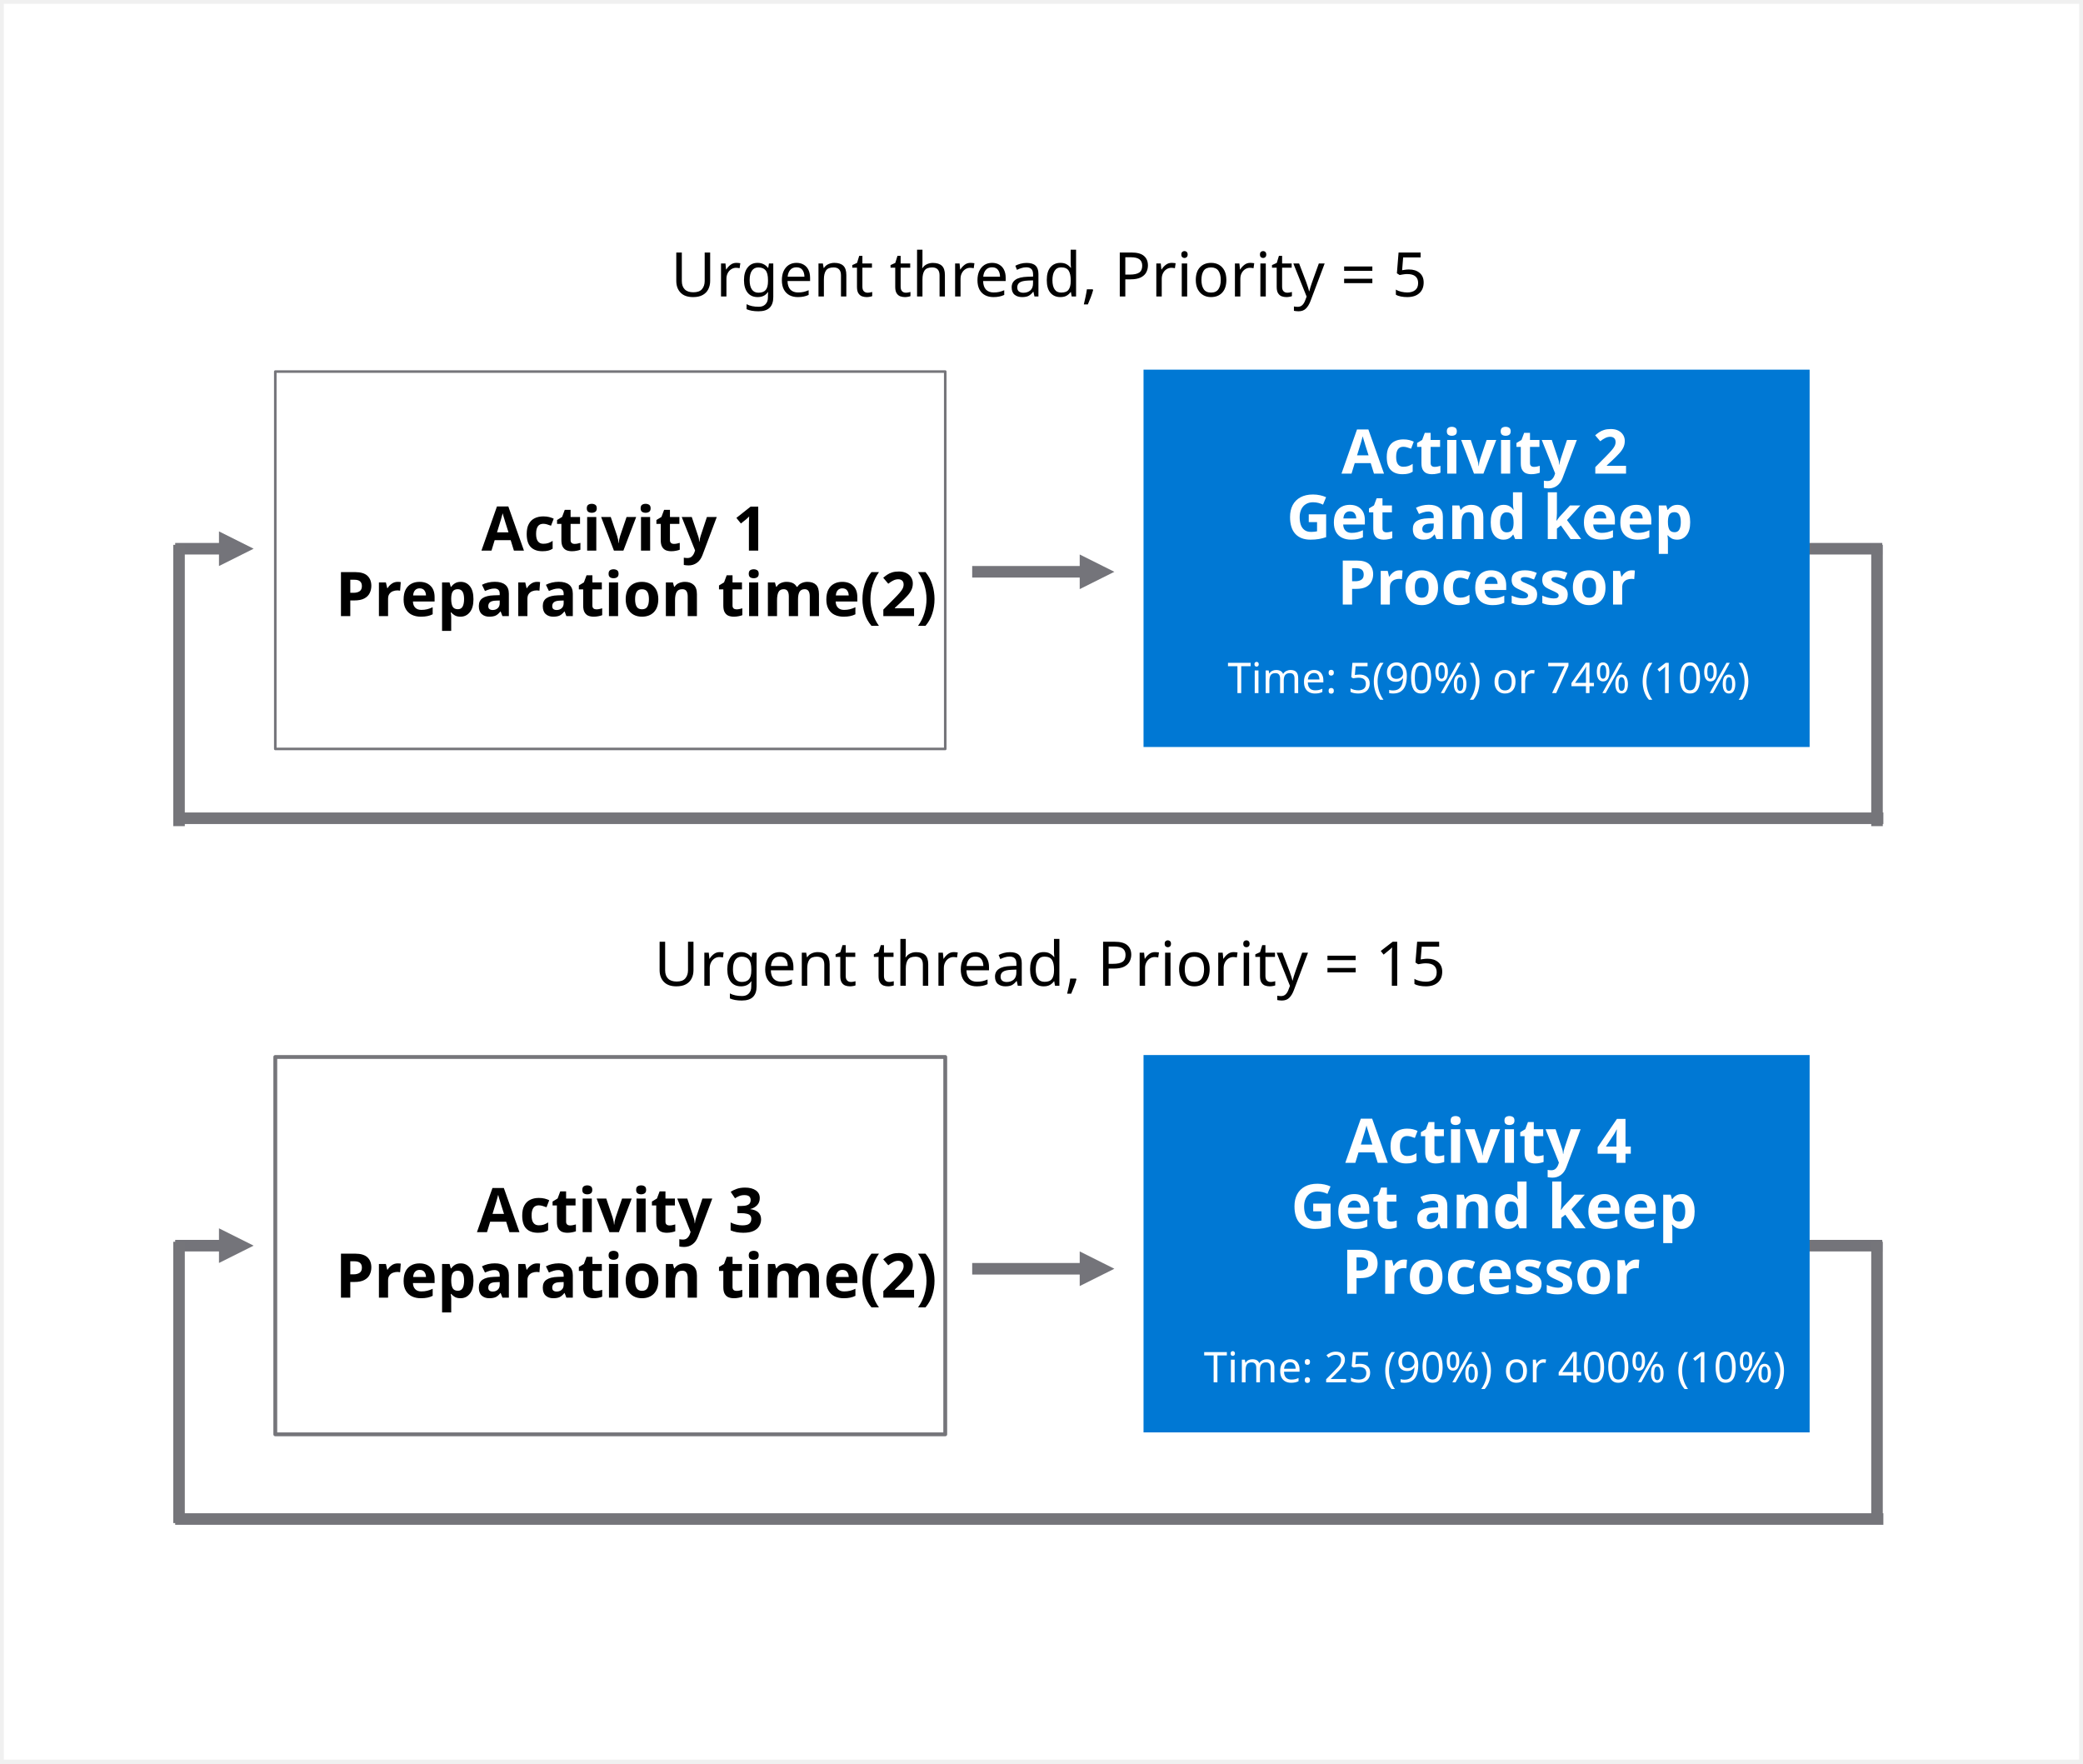
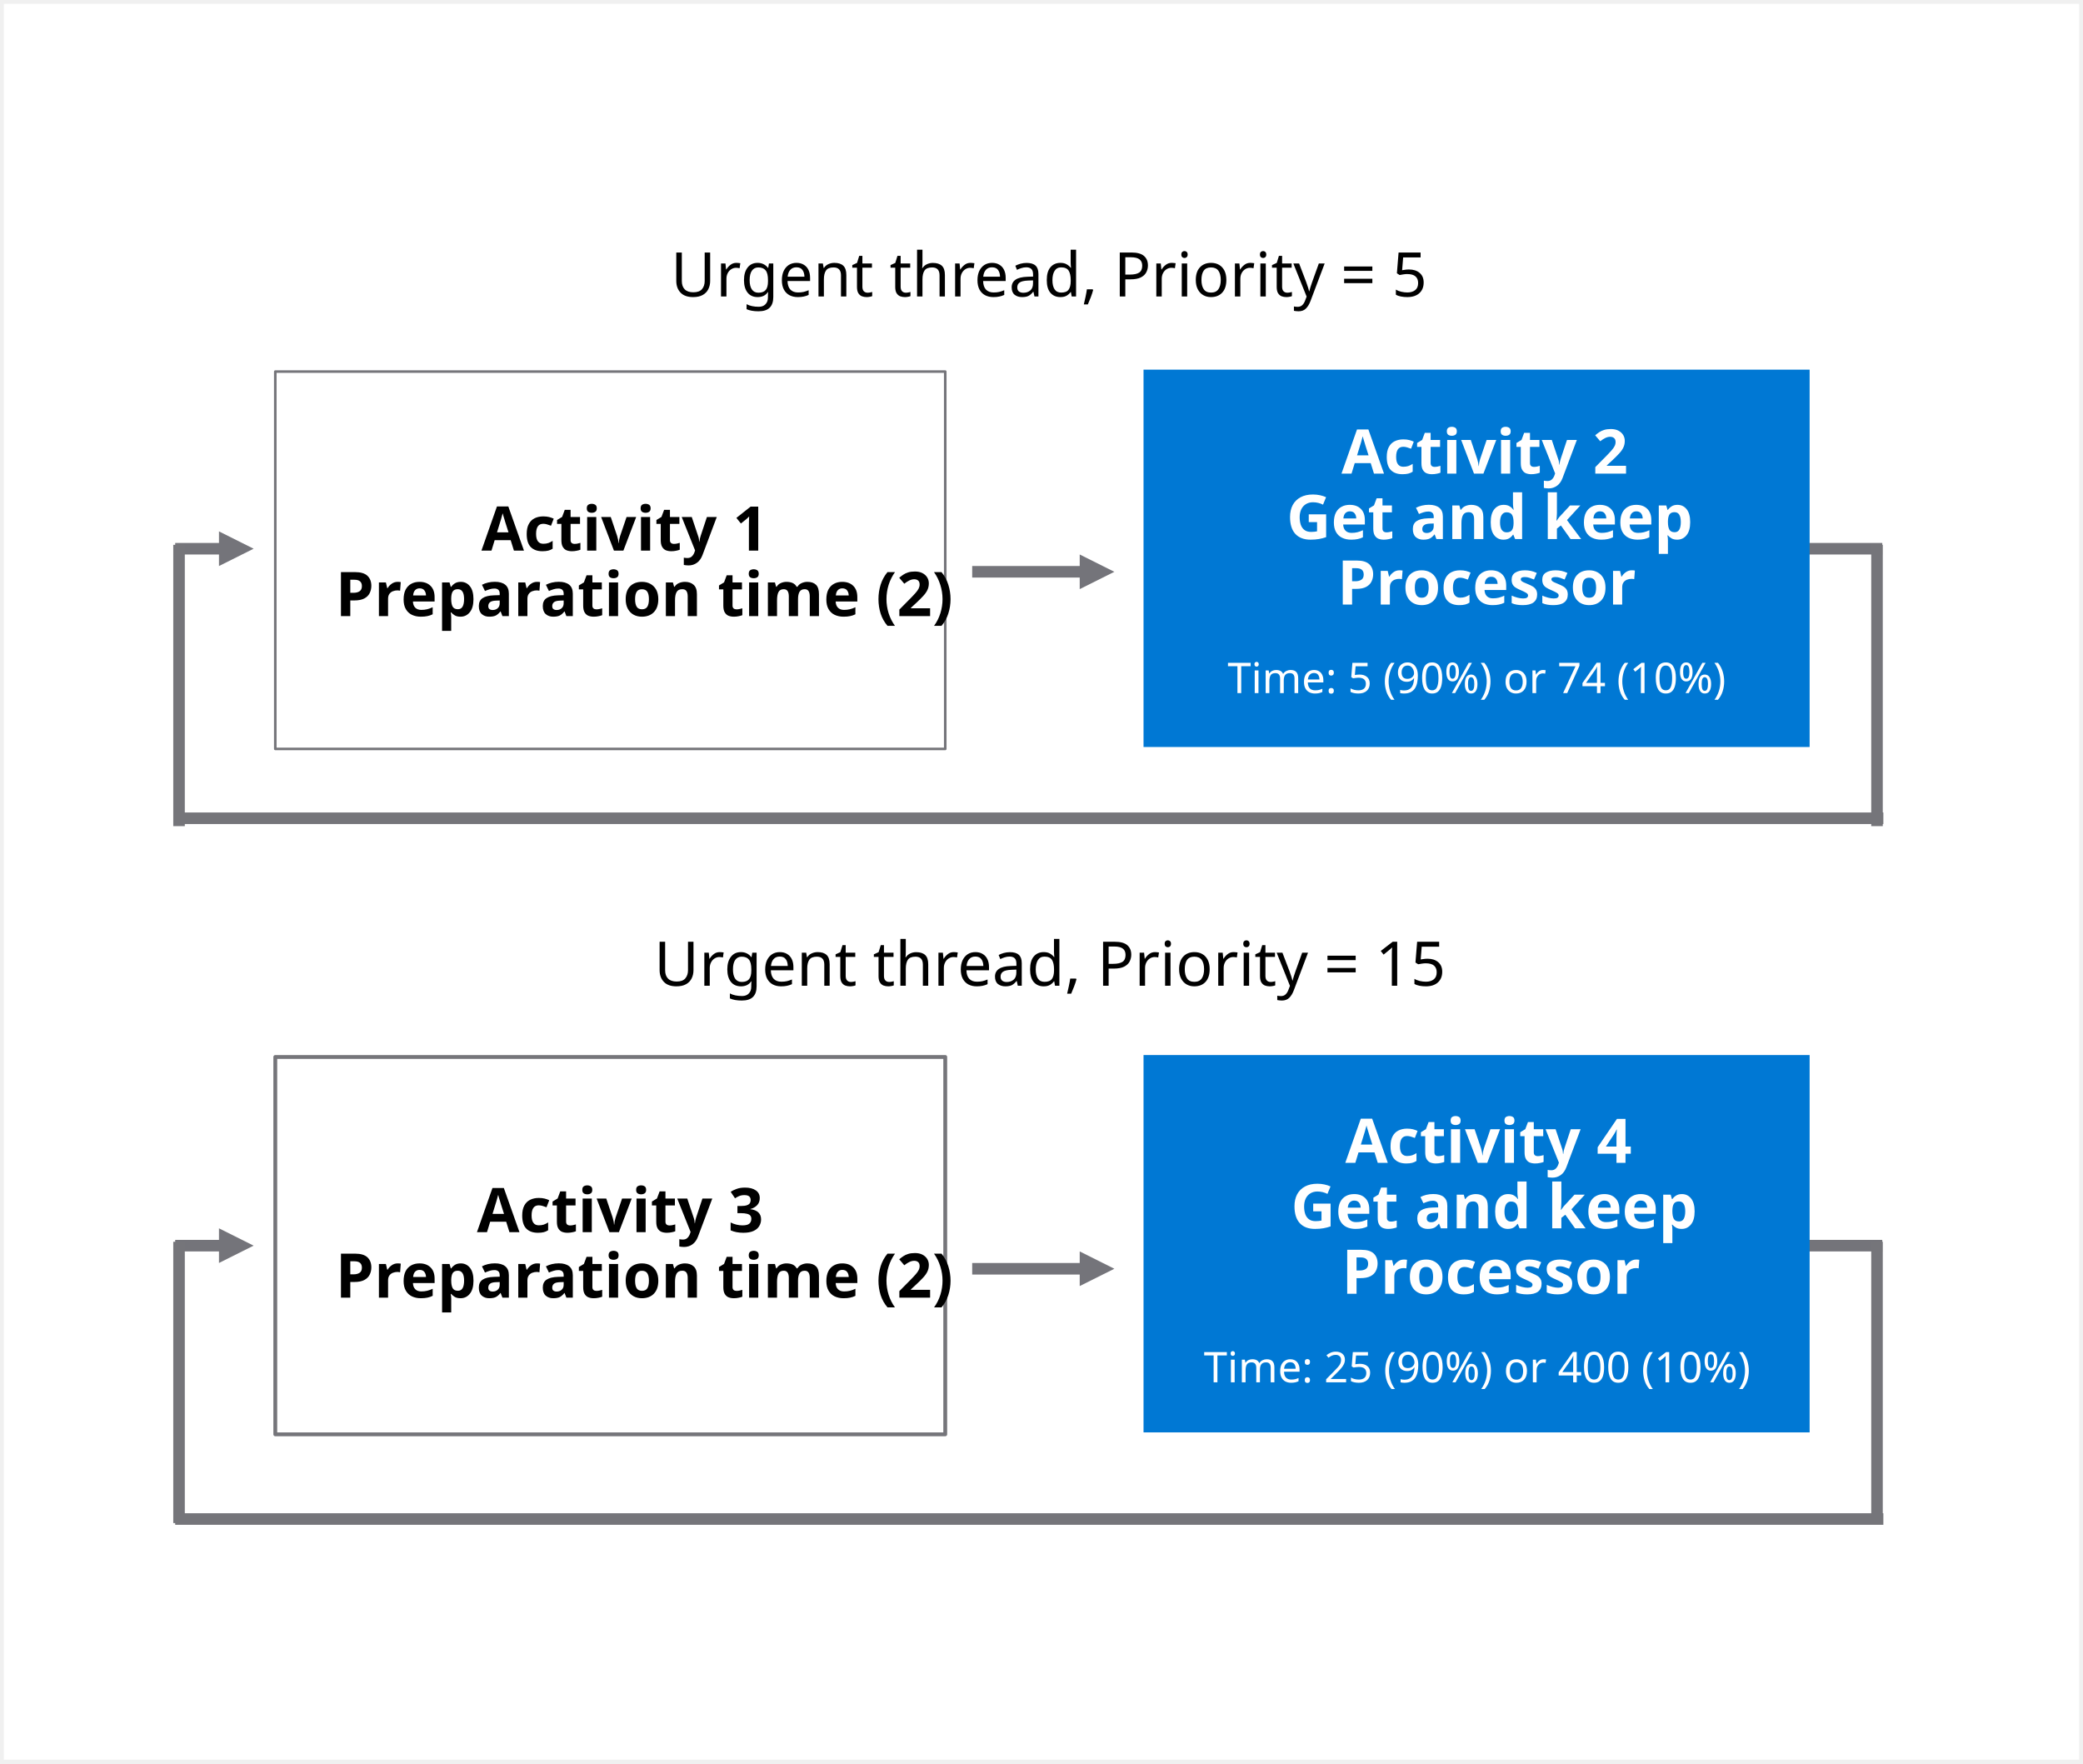
- <svg xmlns="http://www.w3.org/2000/svg" width="541" height="458" overflow="hidden">
-   <defs>
+ <svg xmlns="http://www.w3.org/2000/svg" width="541" height="458" overflow="hidden" version="1.1" id="svg71">
+   <defs id="defs5">
    <clipPath id="clip0">
-       <rect x="639" y="125" width="541" height="458" />
+       <rect x="639" y="125" width="541" height="458" id="rect2" />
    </clipPath>
  </defs>
-   <g clip-path="url(#clip0)" transform="translate(-639 -125)">
-     <rect x="640" y="126" width="539" height="456" fill="#FFFFFF" />
-     <rect x="710.5" y="221.5" width="174" height="98" stroke="#75757A" stroke-width="0.667" stroke-linejoin="round" stroke-miterlimit="10" fill="none" />
-     <text font-family="Segoe UI,Segoe UI_MSFontService,sans-serif" font-weight="600" font-size="16" transform="translate(764.039 268)">Activity 1<tspan x="-37.92" y="17">Preparation time(2)</tspan>
+   <g clip-path="url(#clip0)" transform="translate(-639 -125)" id="g69">
+     <rect x="640" y="126" width="539" height="456" fill="#FFFFFF" id="rect7" />
+     <rect x="710.5" y="221.5" width="174" height="98" stroke="#75757A" stroke-width="0.667" stroke-linejoin="round" stroke-miterlimit="10" fill="none" id="rect9" />
+     <text font-family="'Segoe UI', 'Segoe UI_MSFontService', sans-serif" font-weight="600" font-size="16px" transform="translate(764.039,268)" id="text13">Activity 1<tspan x="-37.92" y="17" id="tspan11">Preparation time (2)</tspan>
    </text>
-     <rect x="710.5" y="399.5" width="174" height="98" stroke="#75757A" stroke-linejoin="round" stroke-miterlimit="10" fill="none" />
-     <text font-family="Segoe UI,Segoe UI_MSFontService,sans-serif" font-weight="600" font-size="16" transform="translate(762.872 445)">Activity 3<tspan x="-36.753" y="17">Preparation time(2)</tspan>
+     <rect x="710.5" y="399.5" width="174" height="98" stroke="#75757A" stroke-linejoin="round" stroke-miterlimit="10" fill="none" id="rect15" />
+     <text font-family="'Segoe UI', 'Segoe UI_MSFontService', sans-serif" font-weight="600" font-size="16px" transform="translate(762.872,445)" id="text19">Activity 3<tspan x="-36.753" y="17" id="tspan17">Preparation time (2)</tspan>
    </text>
-     <path d="M1107.5 267.5 1127.87 267.5" stroke="#74747A" stroke-width="3" stroke-linejoin="round" stroke-miterlimit="10" fill="none" fill-rule="evenodd" />
-     <path d="M684.5 266 697.373 266 697.373 269 684.5 269ZM695.873 263 704.873 267.5 695.873 272Z" fill="#74747A" />
-     <path d="M685.5 266.5 685.5 339.552" stroke="#75757A" stroke-width="3" stroke-linejoin="round" stroke-miterlimit="10" fill="none" fill-rule="evenodd" />
-     <path d="M0 0 443.651 0" stroke="#75757A" stroke-width="3" stroke-linejoin="round" stroke-miterlimit="10" fill="none" fill-rule="evenodd" transform="matrix(-1 0 0 1 1128.15 337.5)" />
-     <path d="M891.5 272 920.923 272 920.923 275 891.5 275ZM919.423 269 928.423 273.5 919.423 278Z" fill="#74747A" />
-     <path d="M1126.5 266.5 1126.5 339.552" stroke="#75757A" stroke-width="3" stroke-linejoin="round" stroke-miterlimit="10" fill="none" fill-rule="evenodd" />
-     <path d="M1107.5 448.5 1127.87 448.5" stroke="#74747A" stroke-width="3" stroke-linejoin="round" stroke-miterlimit="10" fill="none" fill-rule="evenodd" />
-     <path d="M684.5 447 697.373 447 697.373 450 684.5 450ZM695.873 444 704.873 448.5 695.873 453Z" fill="#74747A" />
-     <path d="M685.5 447.5 685.5 520.552" stroke="#75757A" stroke-width="3" stroke-linejoin="round" stroke-miterlimit="10" fill="none" fill-rule="evenodd" />
-     <path d="M0 0 443.651 0" stroke="#75757A" stroke-width="3" stroke-linejoin="round" stroke-miterlimit="10" fill="none" fill-rule="evenodd" transform="matrix(-1 0 0 1 1128.15 519.5)" />
-     <path d="M891.5 453 920.923 453 920.923 456 891.5 456ZM919.423 450 928.423 454.5 919.423 459Z" fill="#74747A" />
-     <path d="M1126.5 447.5 1126.5 520.552" stroke="#75757A" stroke-width="3" stroke-linejoin="round" stroke-miterlimit="10" fill="none" fill-rule="evenodd" />
-     <rect x="936" y="221" width="173" height="98" fill="#0078D4" />
-     <text fill="#FFFFFF" font-family="Segoe UI,Segoe UI_MSFontService,sans-serif" font-weight="600" font-size="16" transform="translate(987.412 248)">Activity 2<tspan x="-14.28" y="17">Get and keep </tspan>
-       <tspan x="-1.1" y="34">Processor</tspan>
-       <tspan font-weight="400" font-size="11" x="-29.587" y="57">Time: 5(90%) or 74% (10%)</tspan>
+     <path d="M1107.5 267.5 1127.87 267.5" stroke="#74747A" stroke-width="3" stroke-linejoin="round" stroke-miterlimit="10" fill="none" fill-rule="evenodd" id="path21" />
+     <path d="M684.5 266 697.373 266 697.373 269 684.5 269ZM695.873 263 704.873 267.5 695.873 272Z" fill="#74747A" id="path23" />
+     <path d="M685.5 266.5 685.5 339.552" stroke="#75757A" stroke-width="3" stroke-linejoin="round" stroke-miterlimit="10" fill="none" fill-rule="evenodd" id="path25" />
+     <path d="M0 0 443.651 0" stroke="#75757A" stroke-width="3" stroke-linejoin="round" stroke-miterlimit="10" fill="none" fill-rule="evenodd" transform="matrix(-1 0 0 1 1128.15 337.5)" id="path27" />
+     <path d="M891.5 272 920.923 272 920.923 275 891.5 275ZM919.423 269 928.423 273.5 919.423 278Z" fill="#74747A" id="path29" />
+     <path d="M1126.5 266.5 1126.5 339.552" stroke="#75757A" stroke-width="3" stroke-linejoin="round" stroke-miterlimit="10" fill="none" fill-rule="evenodd" id="path31" />
+     <path d="M1107.5 448.5 1127.87 448.5" stroke="#74747A" stroke-width="3" stroke-linejoin="round" stroke-miterlimit="10" fill="none" fill-rule="evenodd" id="path33" />
+     <path d="M684.5 447 697.373 447 697.373 450 684.5 450ZM695.873 444 704.873 448.5 695.873 453Z" fill="#74747A" id="path35" />
+     <path d="M685.5 447.5 685.5 520.552" stroke="#75757A" stroke-width="3" stroke-linejoin="round" stroke-miterlimit="10" fill="none" fill-rule="evenodd" id="path37" />
+     <path d="M0 0 443.651 0" stroke="#75757A" stroke-width="3" stroke-linejoin="round" stroke-miterlimit="10" fill="none" fill-rule="evenodd" transform="matrix(-1 0 0 1 1128.15 519.5)" id="path39" />
+     <path d="M891.5 453 920.923 453 920.923 456 891.5 456ZM919.423 450 928.423 454.5 919.423 459Z" fill="#74747A" id="path41" />
+     <path d="M1126.5 447.5 1126.5 520.552" stroke="#75757A" stroke-width="3" stroke-linejoin="round" stroke-miterlimit="10" fill="none" fill-rule="evenodd" id="path43" />
+     <rect x="936" y="221" width="173" height="98" fill="#0078D4" id="rect45" />
+     <text fill="#ffffff" font-family="'Segoe UI', 'Segoe UI_MSFontService', sans-serif" font-weight="600" font-size="16px" transform="translate(987.412,248)" id="text53">Activity 2<tspan x="-14.28" y="17" id="tspan47">Get and keep</tspan>
+       <tspan x="-1.1" y="34" id="tspan49">Processor</tspan>
+       <tspan font-weight="400" font-size="11px" x="-29.587" y="57" id="tspan51">Time: 5 (90%) or 74 (10%)</tspan>
    </text>
-     <rect x="936" y="399" width="173" height="98" fill="#0078D4" />
-     <text fill="#FFFFFF" font-family="Segoe UI,Segoe UI_MSFontService,sans-serif" font-weight="600" font-size="16" transform="translate(988.397 427)">Activity 4<tspan x="-14.113" y="17">Get and keep </tspan>
-       <tspan x="-0.933" y="34">Processor</tspan>
-       <tspan font-weight="400" font-size="11" x="-36.753" y="57">Time: 25 (90%) or 400% (10%)</tspan>
-       <tspan fill="#000000" font-weight="400" x="-175.188" y="-225">Urgent thread, Priority = 5</tspan>
-       <tspan fill="#000000" font-weight="400" x="-179.521" y="-46">Urgent thread, Priority = 15</tspan>
+     <rect x="936" y="399" width="173" height="98" fill="#0078D4" id="rect55" />
+     <text fill="#ffffff" font-family="'Segoe UI', 'Segoe UI_MSFontService', sans-serif" font-weight="600" font-size="16px" transform="translate(988.397,427)" id="text67">Activity 4<tspan x="-14.113" y="17" id="tspan57">Get and keep</tspan>
+       <tspan x="-0.933" y="34" id="tspan59">Processor</tspan>
+       <tspan font-weight="400" font-size="11px" x="-36.753" y="57" id="tspan61">Time: 25 (90%) or 400 (10%)</tspan>
+       <tspan fill="#000000" font-weight="400" x="-175.188" y="-225" id="tspan63">Urgent thread, Priority = 5</tspan>
+       <tspan fill="#000000" font-weight="400" x="-179.521" y="-46" id="tspan65">Urgent thread, Priority = 15</tspan>
    </text>
  </g>
</svg>
